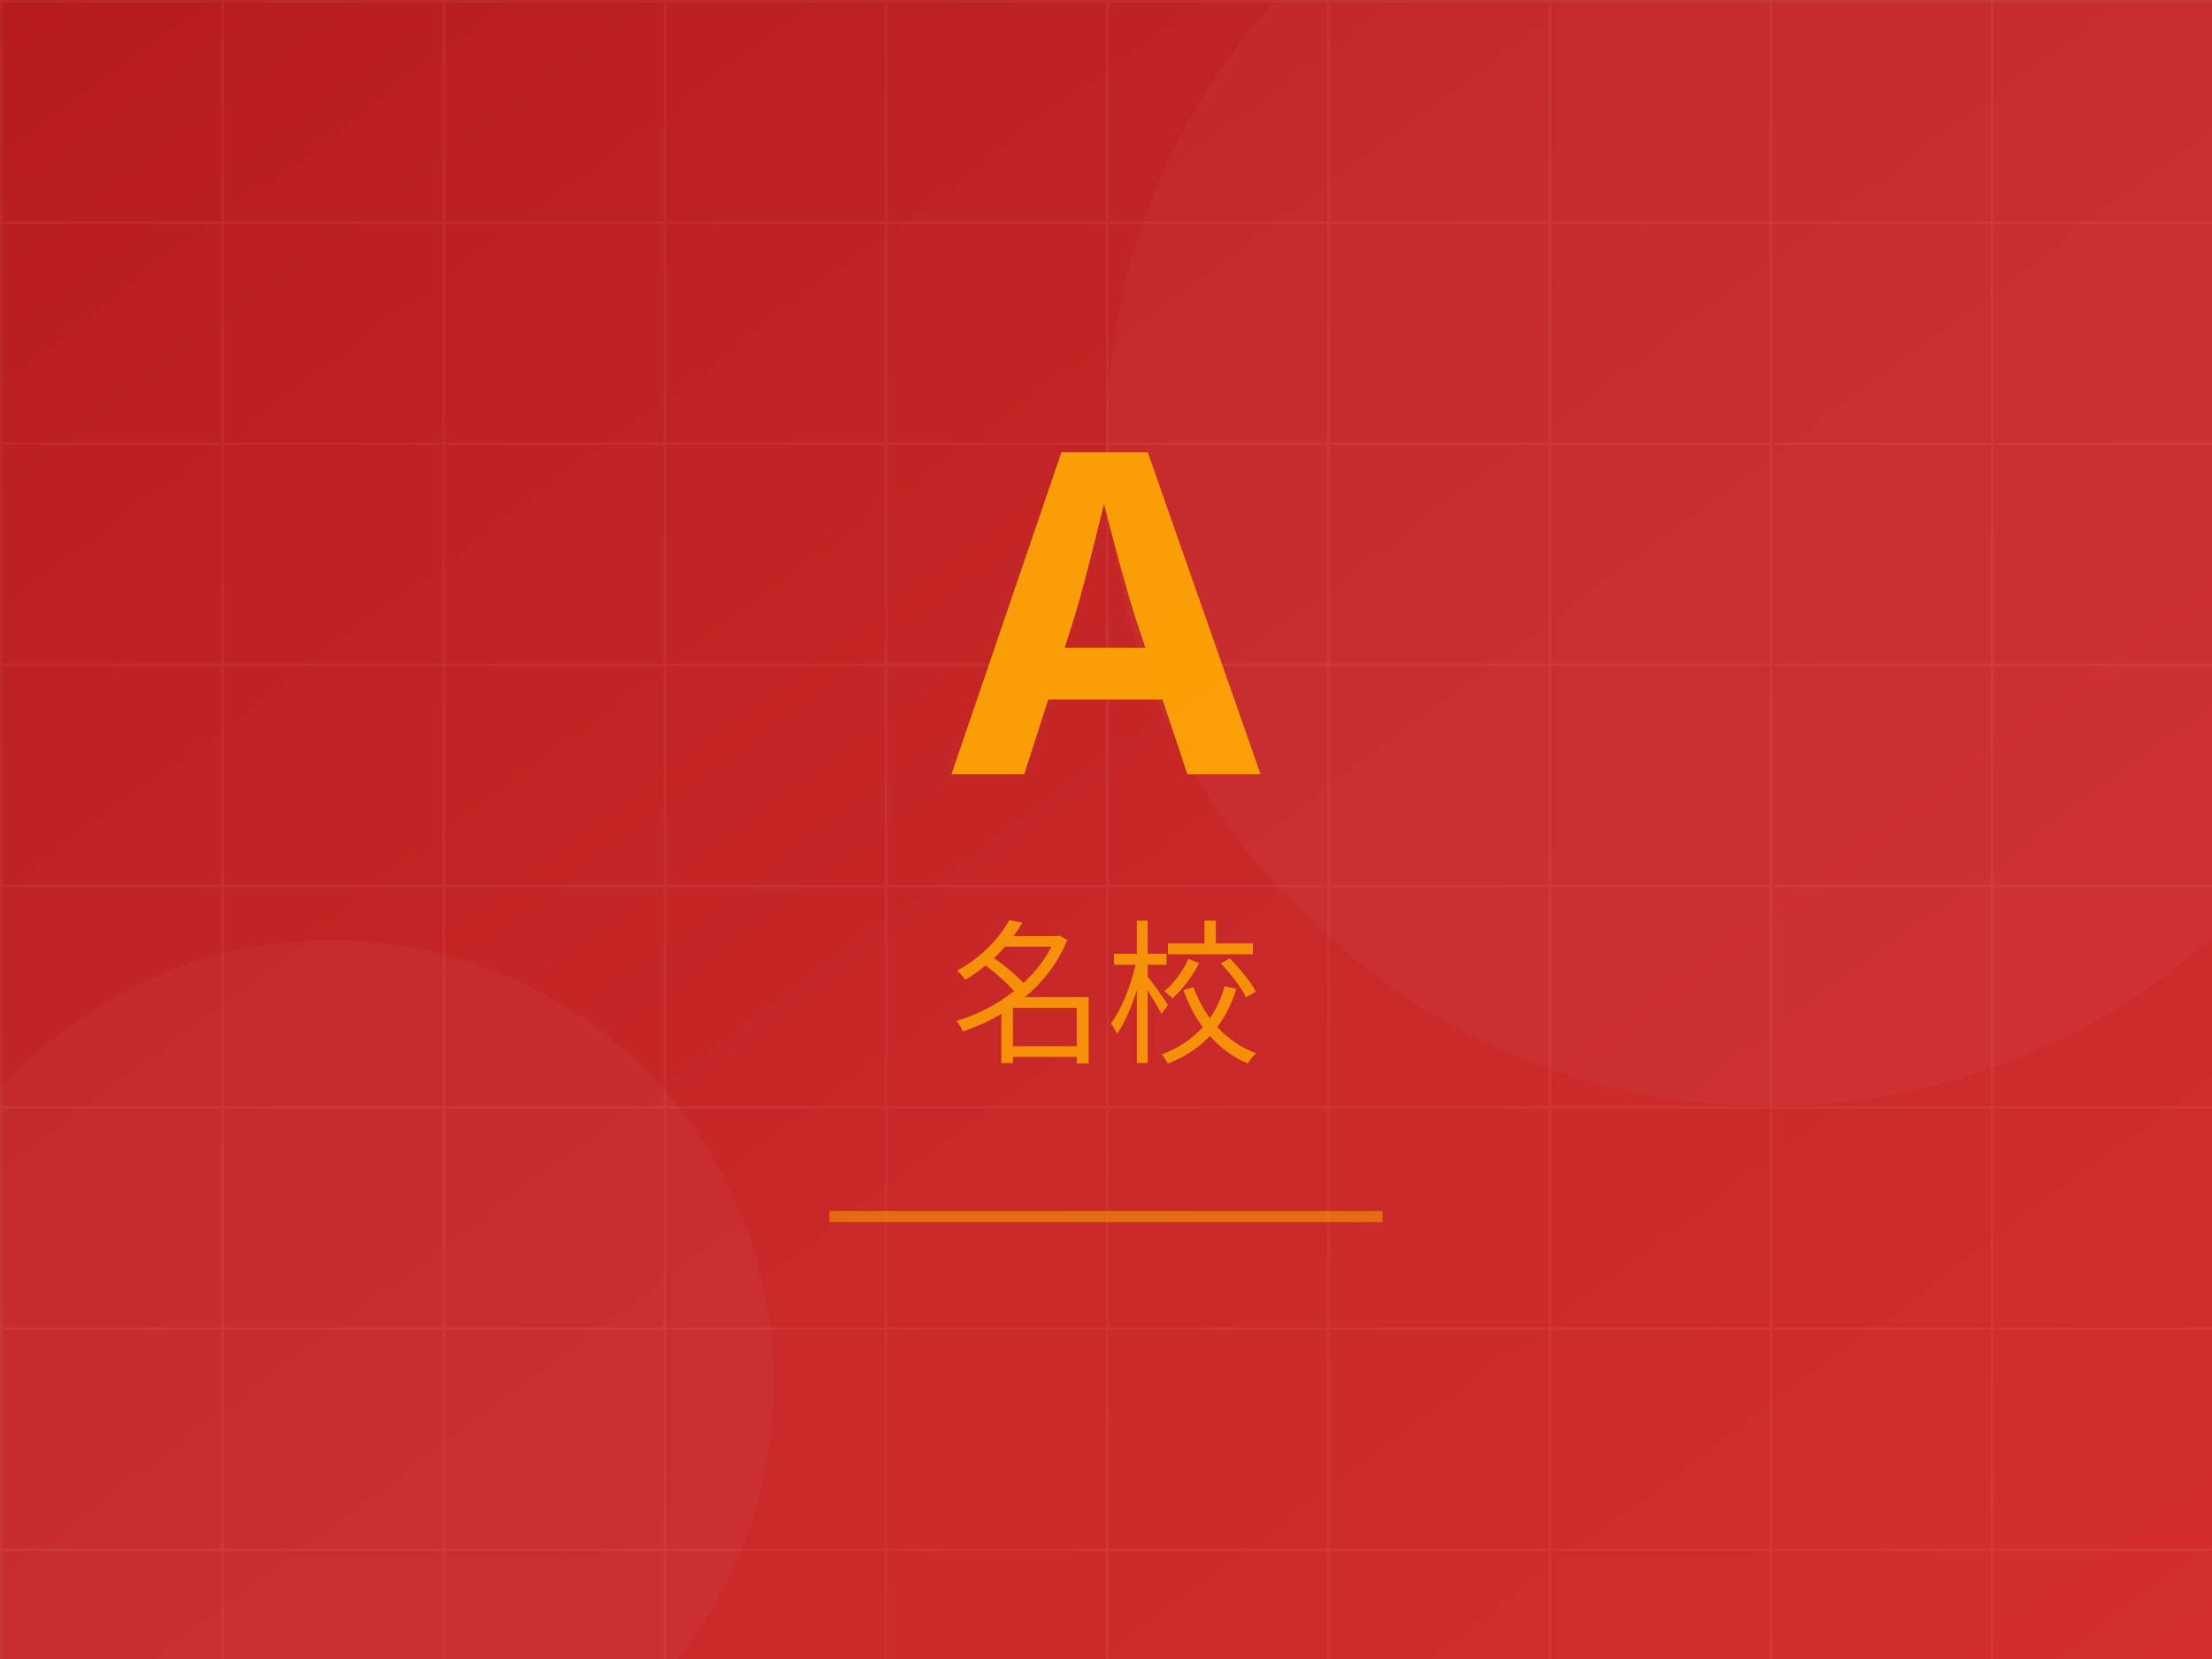
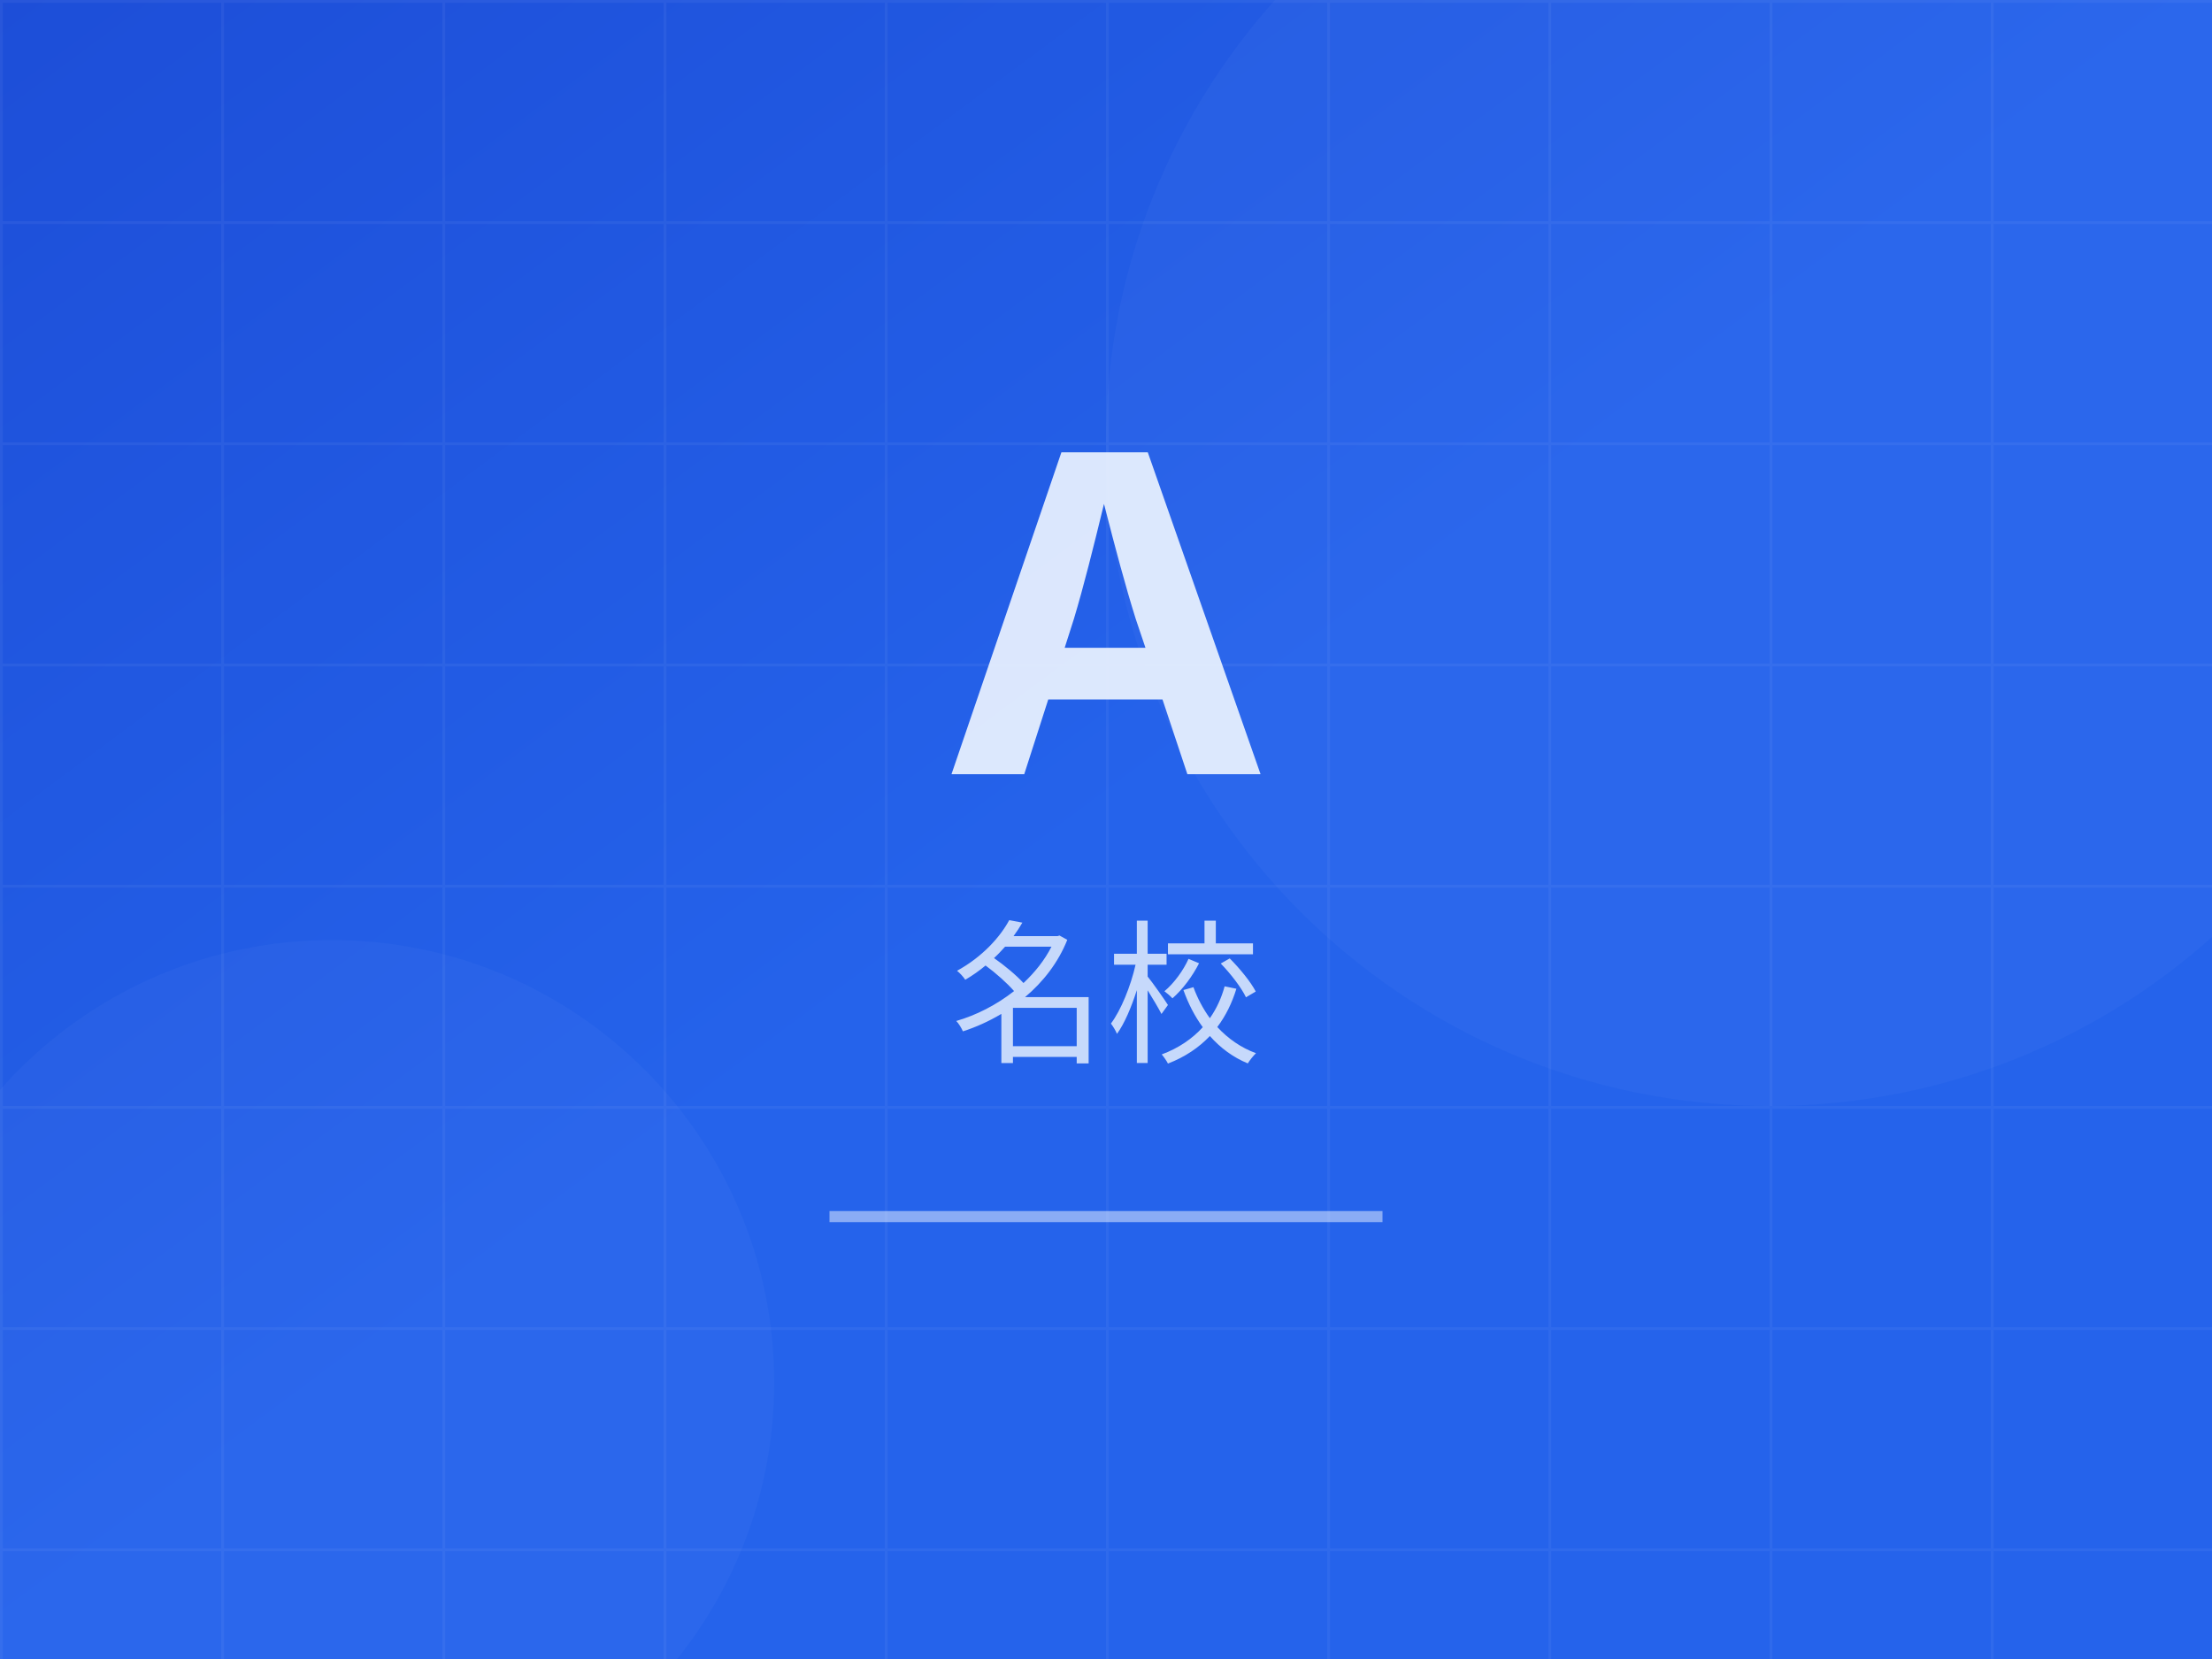
<svg xmlns="http://www.w3.org/2000/svg" width="400" height="300" viewBox="0 0 400 300">
  <defs>
    <linearGradient id="bgGrad_placeholder-a-tier" x1="0%" y1="0%" x2="100%" y2="100%">
-       <stop offset="0%" style="stop-color:#b71c1c;stop-opacity:1" />
-       <stop offset="50%" style="stop-color:#c62828;stop-opacity:1" />
-       <stop offset="100%" style="stop-color:#d32f2f;stop-opacity:1" />
+       <stop offset="0%" style="stop-color:#1d4ed8;stop-opacity:1" />
+       <stop offset="50%" style="stop-color:#2563eb;stop-opacity:1" />
+       <stop offset="100%" style="stop-color:#2563eb;stop-opacity:1" />
    </linearGradient>
    <pattern id="grid_placeholder-a-tier" width="40" height="40" patternUnits="userSpaceOnUse">
      <path d="M 40 0 L 0 0 0 40" fill="none" stroke="rgba(255,255,255,0.05)" stroke-width="1" />
    </pattern>
  </defs>
  <rect width="400" height="300" fill="url(#bgGrad_placeholder-a-tier)" />
  <rect width="400" height="300" fill="url(#grid_placeholder-a-tier)" />
  <circle cx="320" cy="80" r="120" fill="rgba(255,255,255,0.03)" />
  <circle cx="60" cy="250" r="80" fill="rgba(255,255,255,0.03)" />
-   <text x="200" y="140" text-anchor="middle" font-family="system-ui, -apple-system, sans-serif" font-size="80" font-weight="bold" fill="#ffab00" opacity="0.9">A</text>
-   <text x="200" y="190" text-anchor="middle" font-family="system-ui, -apple-system, sans-serif" font-size="28" font-weight="500" fill="#ffab00" opacity="0.8">名校</text>
-   <line x1="150" y1="220" x2="250" y2="220" stroke="#ffab00" stroke-width="2" opacity="0.5" />
+   <text x="200" y="140" text-anchor="middle" font-family="system-ui, -apple-system, sans-serif" font-size="80" font-weight="bold" fill="#eff6ff" opacity="0.9">A</text>
+   <text x="200" y="190" text-anchor="middle" font-family="system-ui, -apple-system, sans-serif" font-size="28" font-weight="500" fill="#eff6ff" opacity="0.8">名校</text>
+   <line x1="150" y1="220" x2="250" y2="220" stroke="#eff6ff" stroke-width="2" opacity="0.5" />
</svg>
